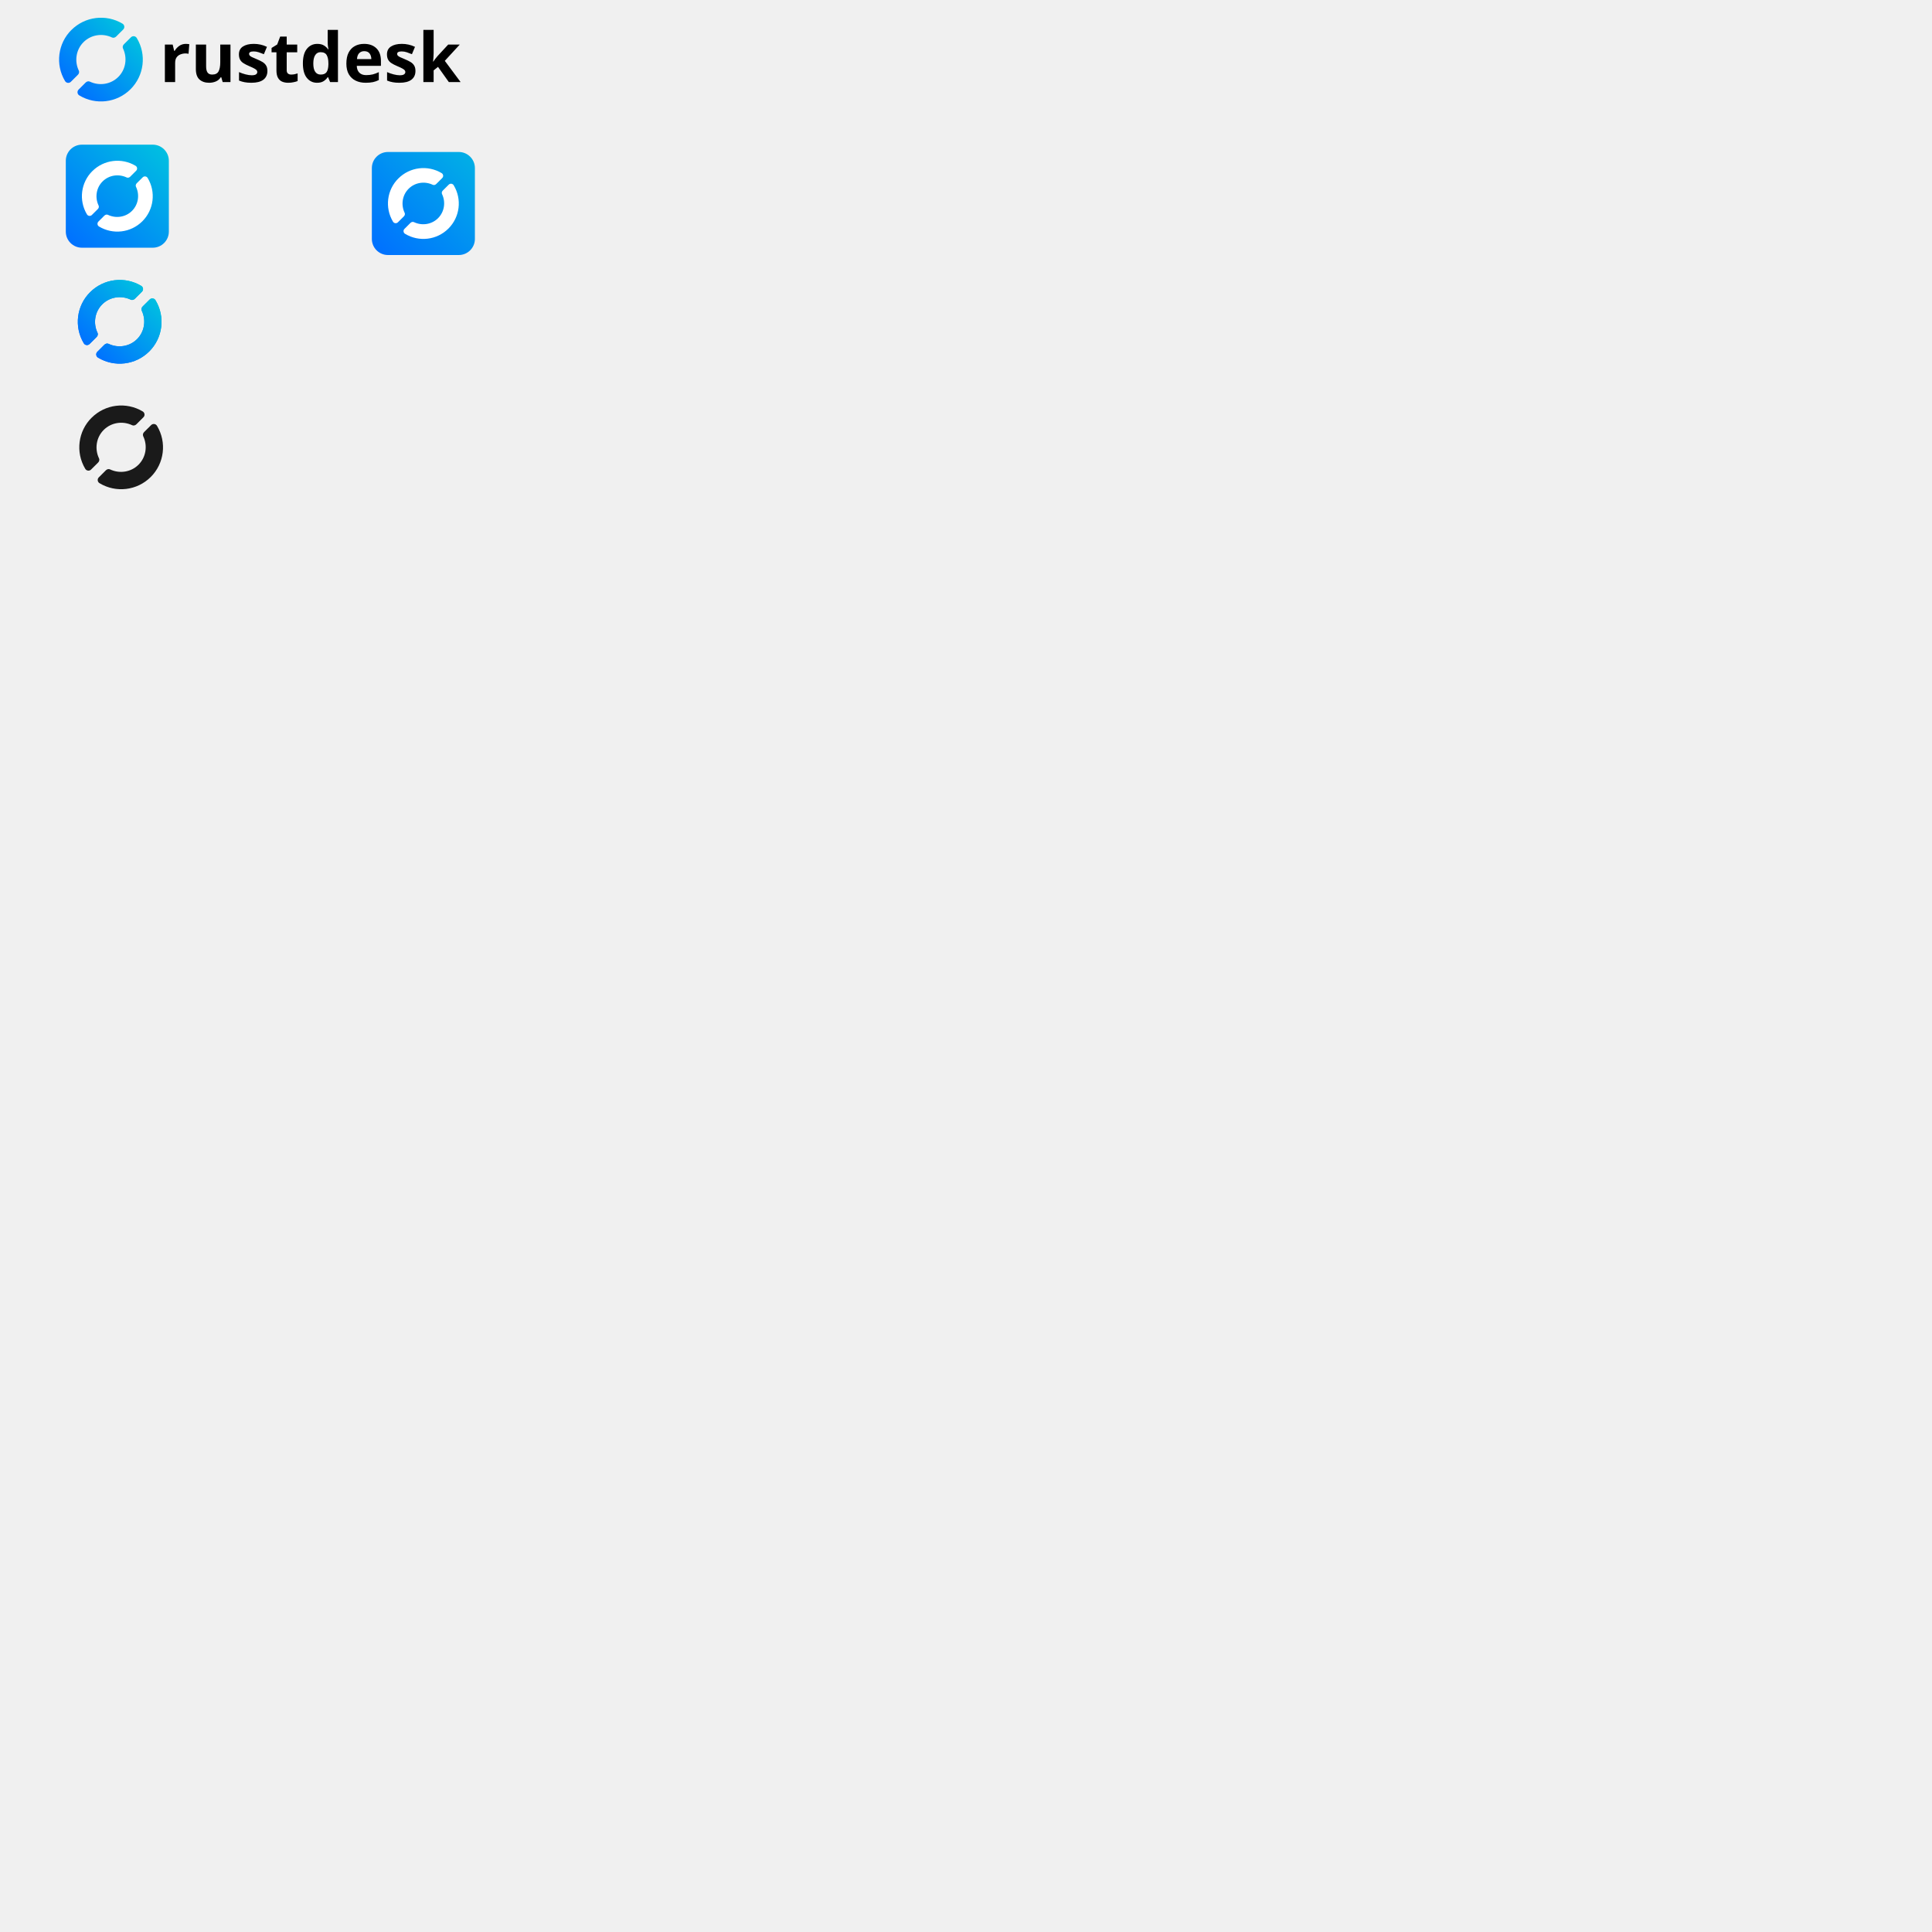
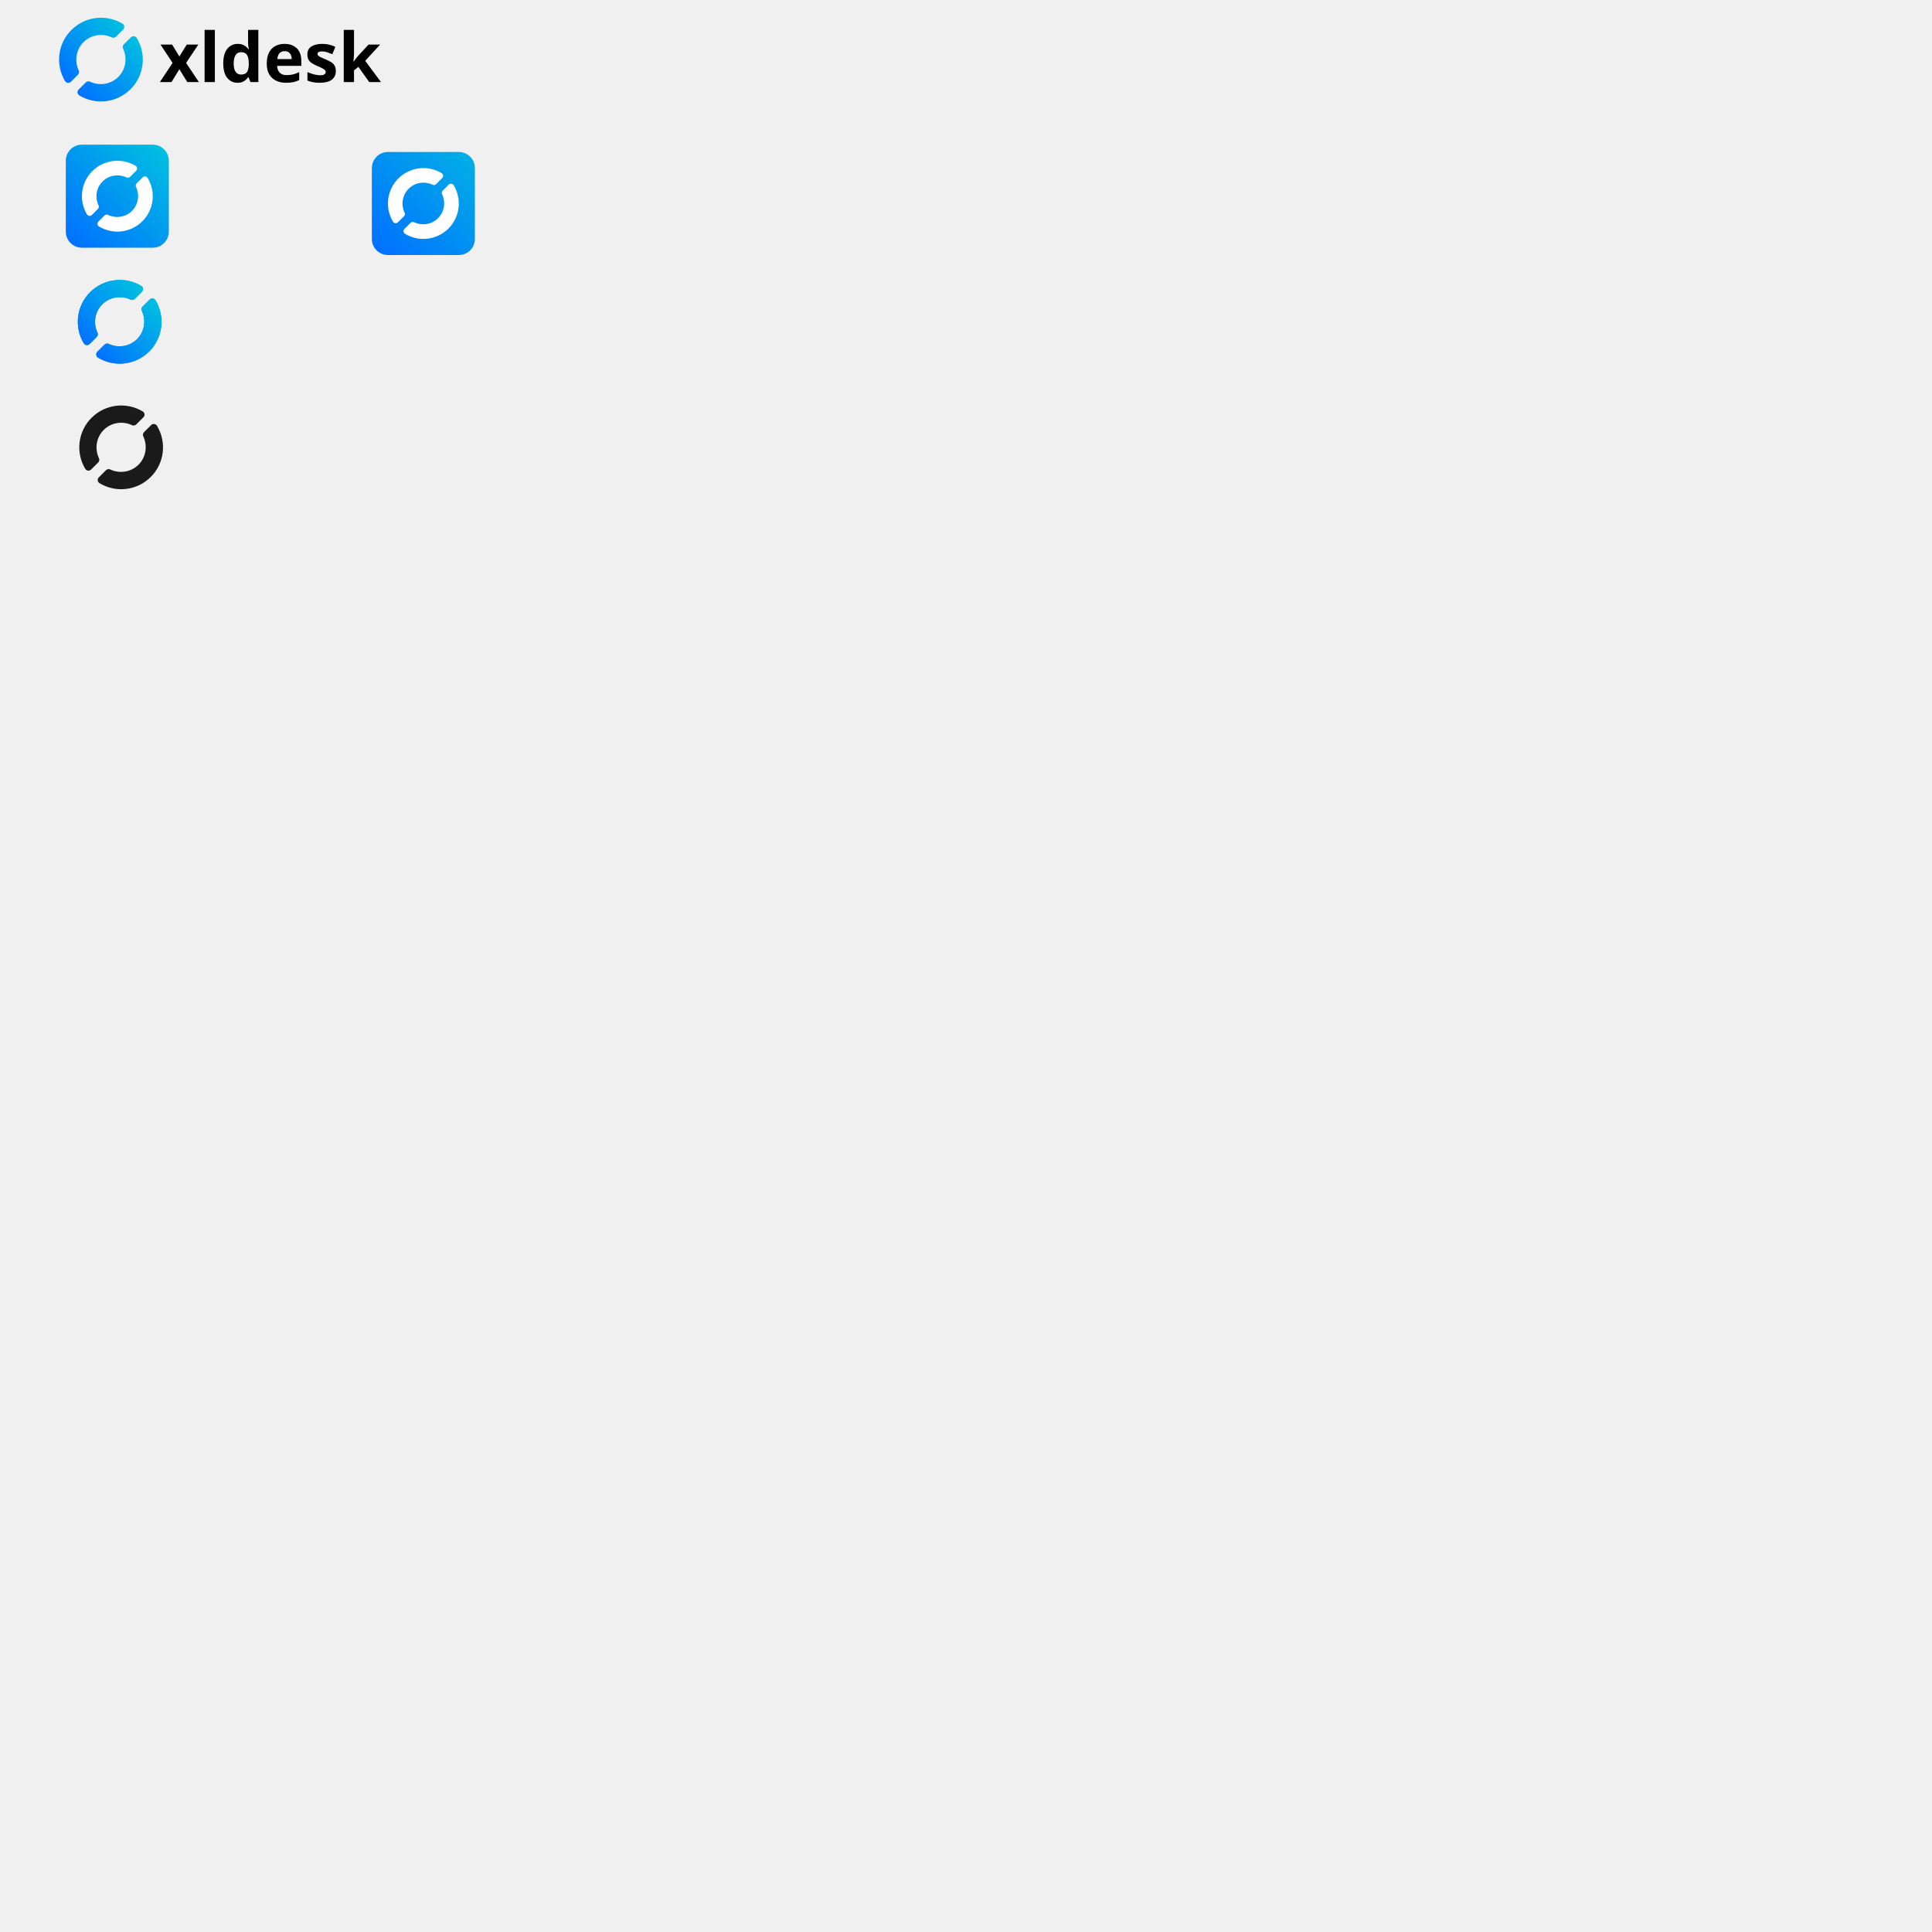
<svg xmlns="http://www.w3.org/2000/svg" xmlns:xlink="http://www.w3.org/1999/xlink" style="isolation:isolate" viewBox="66.993 897.484 600 600" version="1.1" id="svg11" xml:space="preserve" width="600" height="600">
  <defs id="defs15">
    <linearGradient id="linearGradient9947" x1="0.148" x2="0.845" y1="0.851" y2="0.154" gradientTransform="matrix(26.301,0,0,26.331,90.67354,911.7572)" gradientUnits="userSpaceOnUse">
      <stop offset="0" stop-color="#004ba6" id="stop9943" style="stop-color:#0071ff;stop-opacity:1;" />
      <stop offset="1" stop-color="#00bfe1" id="stop9945" style="stop-color:#01aee6;stop-opacity:1;" />
    </linearGradient>
    <linearGradient id="linearGradient9775" x1="0.045" x2="0.955" y1="0.955" y2="0.045" gradientTransform="matrix(32,0,0,32,231.03,929.9804)" gradientUnits="userSpaceOnUse">
      <stop offset="0" stop-color="#004ba6" id="stop9771" style="stop-color:#0071ff;stop-opacity:1;" />
      <stop offset="1" stop-color="#00bfe1" id="stop9773" style="stop-color:#01aee6;stop-opacity:1;" />
    </linearGradient>
    <linearGradient id="linearGradient5424" x1="0.148" x2="0.845" y1="0.851" y2="0.154" gradientTransform="matrix(26.301,0,0,26.331,90.67354,911.7572)" gradientUnits="userSpaceOnUse">
      <stop offset="0" stop-color="#004ba6" id="stop5420" style="stop-color:#0071ff;stop-opacity:1;" />
      <stop offset="1" stop-color="#00bfe1" id="stop5422" style="stop-color:#01aee6;stop-opacity:1;" />
    </linearGradient>
    <linearGradient id="linearGradient1258" x1="0.045" x2="0.955" y1="0.955" y2="0.045" gradientTransform="matrix(32,0,0,32,231.03,929.9804)" gradientUnits="userSpaceOnUse">
      <stop offset="0" stop-color="#004ba6" id="stop1254" style="stop-color:#0071ff;stop-opacity:1;" />
      <stop offset="1" stop-color="#00bfe1" id="stop1256" style="stop-color:#01aee6;stop-opacity:1;" />
    </linearGradient>
    <linearGradient id="linearGradient1228" x1="0.045" x2="0.955" y1="0.955" y2="0.045" gradientTransform="matrix(32,0,0,32,231.03,929.9804)" gradientUnits="userSpaceOnUse">
      <stop offset="0" stop-color="#004ba6" id="stop1224" style="stop-color:#0071ff;stop-opacity:1;" />
      <stop offset="100%" stop-color="#00bfe1" id="stop1226" />
    </linearGradient>
    <rect x="34.073" y="7.526" width="62.535" height="16.147" id="rect9005" />
    <linearGradient id="a-3" x1="0.045" x2="0.955" y1="0.955" y2="0.045" gradientTransform="matrix(32,0,0,32,231.03,929.9804)" gradientUnits="userSpaceOnUse">
      <stop offset="0%" stop-color="#004ba6" id="stop294" />
      <stop offset="100%" stop-color="#00bfe1" id="stop296" />
    </linearGradient>
    <linearGradient xlink:href="#linearGradient1228" id="linearGradient426" gradientUnits="userSpaceOnUse" gradientTransform="matrix(32,0,0,32,45.09661,851.7449)" x1="0.045" y1="0.955" x2="0.955" y2="0.045" />
    <linearGradient xlink:href="#a" id="linearGradient5414" gradientUnits="userSpaceOnUse" gradientTransform="matrix(26.00048,0,0,25.99935,91.16012,984.4207)" x1="0.148" y1="0.851" x2="0.845" y2="0.154" />
    <linearGradient xlink:href="#a" id="linearGradient9753" gradientUnits="userSpaceOnUse" gradientTransform="matrix(26.00048,0,0,25.99935,66.99302,897.4845)" x1="0.148" y1="0.851" x2="0.845" y2="0.154" />
    <linearGradient xlink:href="#linearGradient9775" id="linearGradient9769" gradientUnits="userSpaceOnUse" gradientTransform="matrix(32,0,0,32,45.09661,851.7449)" x1="0.045" y1="0.955" x2="0.955" y2="0.045" />
    <linearGradient xlink:href="#a" id="linearGradient9831" gradientUnits="userSpaceOnUse" gradientTransform="matrix(22.0004,0,0,21.99946,71.99301,902.4844)" x1="0.148" y1="0.851" x2="0.845" y2="0.154" />
    <linearGradient xlink:href="#a" id="linearGradient342" gradientUnits="userSpaceOnUse" gradientTransform="matrix(26.00048,0,0,25.99936,17.98453,891.7487)" x1="0.148" y1="0.851" x2="0.845" y2="0.154" />
    <linearGradient xlink:href="#a" id="linearGradient765" gradientUnits="userSpaceOnUse" gradientTransform="matrix(26.00048,0,0,25.99936,17.98453,891.7487)" x1="0.148" y1="0.851" x2="0.845" y2="0.154" />
  </defs>
  <linearGradient id="a" x1="0.148" x2="0.845" y1="0.851" y2="0.154" gradientTransform="matrix(26.301,0,0,26.331,90.67354,911.7572)" gradientUnits="userSpaceOnUse">
    <stop offset="0" stop-color="#004ba6" id="stop4" style="stop-color:#0071ff;stop-opacity:1;" />
    <stop offset="1" stop-color="#00bfe1" id="stop6" style="stop-color:#00bfe1;stop-opacity:1;" />
  </linearGradient>
  <text xml:space="preserve" transform="translate(66.993,897.484)" id="text9003" style="white-space:pre;shape-inside:url(#rect9005);display:inline;fill:#0071ff" />
  <path fill="url(#a)" d="m 113.485,990.488 -2.135,2.122 c -0.376,0.337 -0.557,0.879 -0.347,1.337 1.423,2.976 0.883,6.524 -1.451,8.856 -2.335,2.331 -5.887,2.871 -8.867,1.449 -0.439,-0.197 -0.954,-0.03 -1.292,0.313 l -2.17,2.166 c -0.255,0.25 -0.381,0.602 -0.34,0.956 0.041,0.354 0.243,0.669 0.548,0.854 5.113,3.095 11.679,2.306 15.911,-1.912 4.232,-4.216 5.039,-10.773 1.955,-15.887 -0.177,-0.311 -0.489,-0.522 -0.844,-0.572 -0.355,-0.05 -0.713,0.068 -0.968,0.318 z m -18.467,-2.306 c -4.253,4.2 -5.086,10.758 -2.02,15.885 0.177,0.312 0.488,0.523 0.843,0.573 0.355,0.05 0.713,-0.068 0.969,-0.319 l 2.123,-2.109 c 0.385,-0.337 0.572,-0.885 0.359,-1.349 -1.423,-2.976 -0.884,-6.524 1.451,-8.856 2.334,-2.331 5.887,-2.871 8.866,-1.45 0.434,0.195 0.942,0.033 1.281,-0.3 l 2.182,-2.179 c 0.255,-0.249 0.381,-0.601 0.34,-0.956 -0.042,-0.353 -0.243,-0.668 -0.548,-0.854 -5.122,-3.068 -11.678,-2.255 -15.893,1.972 z" id="path5412" style="fill:url(#linearGradient5414);stroke-width:0.988" />
  <g id="g9521">
    <g id="g3226" transform="translate(42.33301,90.66725)">
      <path fill="url(#a)" d="M 72.097,883.745 H 50.097 c -2.76,0 -5,-2.24 -5,-5 v -22 c 0,-2.759 2.24,-5 5,-5 h 22 c 2.759,0 5,2.241 5,5 v 22 c 0,2.76 -2.241,5 -5,5 z" id="path422" style="isolation:isolate;fill:url(#linearGradient426)" />
    </g>
    <path fill="url(#a)" d="m 111.32,952.547 -1.807,1.795 c -0.318,0.285 -0.472,0.744 -0.293,1.131 1.204,2.518 0.747,5.52 -1.228,7.494 -1.976,1.973 -4.981,2.429 -7.502,1.226 -0.371,-0.166 -0.807,-0.025 -1.093,0.265 l -1.836,1.833 c -0.216,0.211 -0.322,0.51 -0.288,0.809 0.034,0.3 0.206,0.567 0.463,0.723 4.326,2.618 9.882,1.951 13.463,-1.618 3.581,-3.568 4.264,-9.115 1.655,-13.443 -0.15,-0.263 -0.414,-0.442 -0.714,-0.484 -0.3,-0.042 -0.603,0.058 -0.819,0.269 z m -15.626,-1.951 c -3.599,3.554 -4.304,9.103 -1.709,13.441 0.15,0.264 0.413,0.443 0.714,0.485 0.3,0.042 0.603,-0.058 0.82,-0.27 l 1.797,-1.785 c 0.325,-0.285 0.484,-0.749 0.303,-1.141 -1.204,-2.518 -0.748,-5.52 1.228,-7.494 1.975,-1.973 4.981,-2.429 7.502,-1.227 0.367,0.165 0.797,0.028 1.084,-0.254 l 1.846,-1.844 c 0.216,-0.211 0.322,-0.509 0.288,-0.809 -0.035,-0.299 -0.206,-0.566 -0.463,-0.723 -4.334,-2.596 -9.881,-1.908 -13.448,1.669 z" id="path9011" style="fill:#ffffff;fill-opacity:1;stroke-width:0.836" />
  </g>
  <path fill="url(#a)" d="m 113.485,990.488 -2.135,2.122 c -0.376,0.337 -0.557,0.879 -0.347,1.337 1.423,2.976 0.883,6.524 -1.451,8.856 -2.335,2.331 -5.887,2.871 -8.867,1.449 -0.439,-0.197 -0.954,-0.03 -1.292,0.313 l -2.17,2.166 c -0.255,0.25 -0.381,0.602 -0.34,0.956 0.041,0.354 0.243,0.669 0.548,0.854 5.113,3.095 11.679,2.306 15.911,-1.912 4.232,-4.216 5.039,-10.773 1.955,-15.887 -0.177,-0.311 -0.489,-0.522 -0.844,-0.572 -0.355,-0.05 -0.713,0.068 -0.968,0.318 z m -18.467,-2.306 c -4.253,4.2 -5.086,10.758 -2.02,15.885 0.177,0.312 0.488,0.523 0.843,0.573 0.355,0.05 0.713,-0.068 0.969,-0.319 l 2.123,-2.109 c 0.385,-0.337 0.572,-0.885 0.359,-1.349 -1.423,-2.976 -0.884,-6.524 1.451,-8.856 2.334,-2.331 5.887,-2.871 8.866,-1.45 0.434,0.195 0.942,0.033 1.281,-0.3 l 2.182,-2.179 c 0.255,-0.249 0.381,-0.601 0.34,-0.956 -0.042,-0.353 -0.243,-0.668 -0.548,-0.854 -5.122,-3.068 -11.678,-2.255 -15.893,1.972 z" id="path9523" style="fill:url(#linearGradient5414);stroke-width:0.988" />
  <g id="g9759" transform="translate(18.35032,5.505096)">
    <g id="g8359">
      <text xml:space="preserve" style="font-style:normal;font-variant:normal;font-weight:normal;font-stretch:normal;font-size:21.333px;font-family:Asap;-inkscape-font-specification:Asap;fill:#0071ff" x="98.192" y="917.463" id="text9011">
-         <tspan id="tspan9009" x="98.192" y="917.463" style="font-style:normal;font-variant:normal;font-weight:600;font-stretch:normal;font-size:21.333px;font-family:Nunito;-inkscape-font-specification:'Nunito Semi-Bold';fill:#000000">rustdesk</tspan>
+         <tspan id="tspan9009" x="98.192" y="917.463" style="font-style:normal;font-variant:normal;font-weight:600;font-stretch:normal;font-size:21.333px;font-family:Nunito;-inkscape-font-specification:'Nunito Semi-Bold';fill:#000000">xldesk</tspan>
      </text>
    </g>
    <path fill="url(#a)" d="m 89.318,903.552 -2.135,2.122 c -0.376,0.337 -0.557,0.879 -0.347,1.337 1.423,2.976 0.883,6.524 -1.451,8.856 -2.335,2.331 -5.887,2.871 -8.867,1.449 -0.439,-0.197 -0.954,-0.03 -1.292,0.313 l -2.17,2.166 c -0.255,0.25 -0.381,0.602 -0.34,0.956 0.041,0.354 0.243,0.669 0.548,0.854 5.113,3.095 11.679,2.306 15.911,-1.912 4.232,-4.216 5.039,-10.773 1.955,-15.887 -0.177,-0.311 -0.489,-0.522 -0.844,-0.572 -0.355,-0.05 -0.713,0.068 -0.968,0.318 z m -18.467,-2.306 c -4.253,4.2 -5.086,10.758 -2.02,15.885 0.177,0.312 0.488,0.523 0.843,0.573 0.355,0.05 0.713,-0.068 0.969,-0.319 l 2.123,-2.109 c 0.385,-0.337 0.572,-0.885 0.359,-1.349 -1.423,-2.976 -0.884,-6.524 1.451,-8.856 2.334,-2.331 5.887,-2.871 8.866,-1.45 0.434,0.195 0.942,0.033 1.281,-0.3 l 2.182,-2.179 c 0.255,-0.249 0.381,-0.601 0.34,-0.956 -0.042,-0.353 -0.243,-0.668 -0.548,-0.854 -5.122,-3.068 -11.678,-2.255 -15.893,1.972 z" id="path9751" style="fill:url(#linearGradient9753);stroke-width:0.988" />
  </g>
  <g id="g9767" transform="translate(95.04653,2.270736)">
    <g id="g9763" transform="translate(42.33301,90.66725)">
      <path fill="url(#a)" d="M 72.097,883.745 H 50.097 c -2.76,0 -5,-2.24 -5,-5 v -22 c 0,-2.759 2.24,-5 5,-5 h 22 c 2.759,0 5,2.241 5,5 v 22 c 0,2.76 -2.241,5 -5,5 z" id="path9761" style="isolation:isolate;fill:url(#linearGradient9769)" />
    </g>
    <path fill="url(#a)" d="m 111.32,952.547 -1.807,1.795 c -0.318,0.285 -0.472,0.744 -0.293,1.131 1.204,2.518 0.747,5.52 -1.228,7.494 -1.976,1.973 -4.981,2.429 -7.502,1.226 -0.371,-0.166 -0.807,-0.025 -1.093,0.265 l -1.836,1.833 c -0.216,0.211 -0.322,0.51 -0.288,0.809 0.034,0.3 0.206,0.567 0.463,0.723 4.326,2.618 9.882,1.951 13.463,-1.618 3.581,-3.568 4.264,-9.115 1.655,-13.443 -0.15,-0.263 -0.414,-0.442 -0.714,-0.484 -0.3,-0.042 -0.603,0.058 -0.819,0.269 z m -15.626,-1.951 c -3.599,3.554 -4.304,9.103 -1.709,13.441 0.15,0.264 0.413,0.443 0.714,0.485 0.3,0.042 0.603,-0.058 0.82,-0.27 l 1.797,-1.785 c 0.325,-0.285 0.484,-0.749 0.303,-1.141 -1.204,-2.518 -0.748,-5.52 1.228,-7.494 1.975,-1.973 4.981,-2.429 7.502,-1.227 0.367,0.165 0.797,0.028 1.084,-0.254 l 1.846,-1.844 c 0.216,-0.211 0.322,-0.509 0.288,-0.809 -0.035,-0.299 -0.206,-0.566 -0.463,-0.723 -4.334,-2.596 -9.881,-1.908 -13.448,1.669 z" id="path9765" style="fill:#ffffff;fill-opacity:1;stroke-width:0.836" />
  </g>
  <g id="g9825" transform="translate(-74.12332,-7.46099)">
    <g id="g9821" transform="translate(42.33301,90.66725)" />
  </g>
  <g id="g9889" transform="translate(-59.55055,66.71606)">
    <rect style="fill:#ffffff;fill-opacity:1;stroke:none;stroke-width:1;stroke-dasharray:none;stroke-opacity:1;paint-order:fill markers stroke" id="rect9885" width="32" height="32" x="66.993" y="897.484" />
    <path fill="url(#a)" d="m 90.883,907.619 -1.807,1.795 c -0.318,0.285 -0.472,0.744 -0.293,1.131 1.204,2.518 0.747,5.52 -1.228,7.494 -1.976,1.973 -4.981,2.429 -7.502,1.226 -0.371,-0.166 -0.807,-0.025 -1.093,0.265 l -1.836,1.833 c -0.216,0.211 -0.322,0.51 -0.288,0.809 0.034,0.3 0.206,0.567 0.463,0.723 4.326,2.618 9.882,1.951 13.463,-1.618 3.581,-3.568 4.264,-9.115 1.655,-13.443 -0.15,-0.263 -0.414,-0.442 -0.714,-0.484 -0.3,-0.043 -0.603,0.058 -0.819,0.269 z m -15.626,-1.951 c -3.599,3.554 -4.304,9.103 -1.709,13.441 0.15,0.264 0.413,0.443 0.714,0.485 0.3,0.042 0.603,-0.058 0.82,-0.27 l 1.797,-1.785 c 0.325,-0.285 0.484,-0.749 0.303,-1.141 -1.204,-2.518 -0.748,-5.52 1.228,-7.493 1.975,-1.973 4.981,-2.429 7.502,-1.227 0.367,0.165 0.797,0.028 1.084,-0.254 l 1.846,-1.844 c 0.216,-0.211 0.322,-0.509 0.288,-0.809 -0.035,-0.299 -0.206,-0.566 -0.463,-0.723 -4.334,-2.596 -9.881,-1.908 -13.448,1.668 z" id="path9829" style="fill:url(#linearGradient9831);stroke-width:0.988" />
  </g>
  <path fill="url(#a)" d="m 113.944,1029.483 -2.135,2.122 c -0.376,0.337 -0.557,0.879 -0.347,1.337 1.423,2.976 0.883,6.524 -1.451,8.856 -2.335,2.331 -5.887,2.871 -8.867,1.449 -0.439,-0.197 -0.954,-0.03 -1.292,0.313 l -2.17,2.166 c -0.255,0.25 -0.381,0.602 -0.34,0.956 0.041,0.354 0.243,0.669 0.548,0.854 5.113,3.095 11.679,2.306 15.911,-1.912 4.232,-4.216 5.039,-10.773 1.955,-15.887 -0.177,-0.311 -0.489,-0.522 -0.844,-0.572 -0.355,-0.05 -0.713,0.068 -0.968,0.318 z m -18.467,-2.306 c -4.253,4.2 -5.086,10.758 -2.02,15.885 0.177,0.312 0.488,0.523 0.843,0.573 0.355,0.05 0.713,-0.068 0.969,-0.319 l 2.123,-2.109 c 0.385,-0.337 0.572,-0.885 0.359,-1.349 -1.423,-2.976 -0.884,-6.524 1.451,-8.856 2.334,-2.331 5.887,-2.871 8.866,-1.45 0.434,0.195 0.942,0.033 1.281,-0.3 l 2.182,-2.179 c 0.255,-0.249 0.381,-0.601 0.34,-0.956 -0.042,-0.353 -0.243,-0.668 -0.548,-0.854 -5.122,-3.068 -11.678,-2.255 -15.893,1.972 z" id="path357" style="fill:#1a1a1a;stroke-width:0.988" />
  <path fill="url(#a)" d="m 34.579,1018.473 -2.135,2.122 c -0.376,0.337 -0.557,0.879 -0.347,1.337 1.423,2.976 0.883,6.524 -1.451,8.856 -2.335,2.331 -5.887,2.871 -8.867,1.449 -0.439,-0.197 -0.954,-0.03 -1.292,0.313 l -2.17,2.166 c -0.255,0.25 -0.381,0.602 -0.34,0.956 0.041,0.354 0.243,0.669 0.548,0.854 5.113,3.095 11.679,2.306 15.911,-1.912 4.232,-4.216 5.039,-10.773 1.955,-15.887 -0.177,-0.311 -0.489,-0.522 -0.844,-0.572 -0.355,-0.05 -0.713,0.068 -0.968,0.318 z m -18.467,-2.306 c -4.253,4.2 -5.086,10.758 -2.02,15.885 0.177,0.312 0.488,0.523 0.843,0.573 0.355,0.05 0.713,-0.068 0.969,-0.319 l 2.123,-2.109 c 0.385,-0.337 0.572,-0.885 0.359,-1.349 -1.423,-2.976 -0.884,-6.524 1.451,-8.856 2.334,-2.331 5.887,-2.871 8.866,-1.45 0.434,0.195 0.942,0.033 1.281,-0.3 l 2.182,-2.179 c 0.255,-0.249 0.381,-0.601 0.34,-0.956 -0.042,-0.353 -0.243,-0.668 -0.548,-0.854 -5.122,-3.068 -11.678,-2.255 -15.893,1.972 z" id="path408" style="fill:#ffffff;stroke-width:0.988" />
  <g id="g763" transform="translate(-49.90362,15.78627)">
    <g id="g761">
      <rect style="fill:#ffffff;fill-opacity:1;stroke:none;stroke-width:1;stroke-dasharray:none;stroke-opacity:1;paint-order:fill markers stroke" id="rect757" width="32" height="32" x="14.985" y="888.748" rx="5" ry="5" />
      <path fill="url(#a)" d="m 40.309,897.816 -2.135,2.122 c -0.376,0.337 -0.557,0.879 -0.347,1.337 1.423,2.976 0.883,6.524 -1.451,8.856 -2.335,2.331 -5.887,2.871 -8.867,1.449 -0.439,-0.197 -0.954,-0.03 -1.292,0.313 l -2.17,2.166 c -0.255,0.25 -0.381,0.602 -0.34,0.956 0.041,0.354 0.243,0.669 0.548,0.854 5.113,3.095 11.679,2.306 15.911,-1.912 4.232,-4.216 5.039,-10.773 1.955,-15.887 -0.177,-0.311 -0.489,-0.522 -0.844,-0.572 -0.355,-0.05 -0.713,0.068 -0.968,0.318 z M 21.843,895.511 c -4.253,4.2 -5.086,10.758 -2.02,15.885 0.177,0.312 0.488,0.523 0.843,0.573 0.355,0.05 0.713,-0.068 0.969,-0.319 l 2.123,-2.109 c 0.385,-0.337 0.572,-0.885 0.359,-1.349 -1.423,-2.976 -0.884,-6.524 1.451,-8.856 2.334,-2.331 5.887,-2.871 8.866,-1.45 0.434,0.195 0.942,0.033 1.281,-0.3 l 2.182,-2.179 c 0.255,-0.249 0.381,-0.601 0.34,-0.956 -0.041,-0.353 -0.243,-0.668 -0.548,-0.854 -5.122,-3.068 -11.678,-2.255 -15.893,1.972 z" id="path759" style="fill:url(#linearGradient765);stroke-width:0.988" />
    </g>
  </g>
  <path style="fill:#000000;stroke-width:1" id="path2240" d="" />
  <g id="g340" transform="translate(-53.94018,69.13041)">
    <g id="g369" transform="translate(-2.109404,-5.177626)">
      <rect style="fill:#ffffff;fill-opacity:1;stroke:none;stroke-width:1;stroke-dasharray:none;stroke-opacity:1;paint-order:fill markers stroke" id="rect336" width="32" height="32" x="14.985" y="888.748" rx="7" ry="7" />
      <path fill="url(#a)" d="m 40.309,897.816 -2.135,2.122 c -0.376,0.337 -0.557,0.879 -0.347,1.337 1.423,2.976 0.883,6.524 -1.451,8.856 -2.335,2.331 -5.887,2.871 -8.867,1.449 -0.439,-0.197 -0.954,-0.03 -1.292,0.313 l -2.17,2.166 c -0.255,0.25 -0.381,0.602 -0.34,0.956 0.041,0.354 0.243,0.669 0.548,0.854 5.113,3.095 11.679,2.306 15.911,-1.912 4.232,-4.216 5.039,-10.773 1.955,-15.887 -0.177,-0.311 -0.489,-0.522 -0.844,-0.572 -0.355,-0.05 -0.713,0.068 -0.968,0.318 z M 21.843,895.511 c -4.253,4.2 -5.086,10.758 -2.02,15.885 0.177,0.312 0.488,0.523 0.843,0.573 0.355,0.05 0.713,-0.068 0.969,-0.319 l 2.123,-2.109 c 0.385,-0.337 0.572,-0.885 0.359,-1.349 -1.423,-2.976 -0.884,-6.524 1.451,-8.856 2.334,-2.331 5.887,-2.871 8.866,-1.45 0.434,0.195 0.942,0.033 1.281,-0.3 l 2.182,-2.179 c 0.255,-0.249 0.381,-0.601 0.34,-0.956 -0.041,-0.353 -0.243,-0.668 -0.548,-0.854 -5.122,-3.068 -11.678,-2.255 -15.893,1.972 z" id="path338" style="fill:url(#linearGradient342);stroke-width:0.988" />
    </g>
  </g>
</svg>
